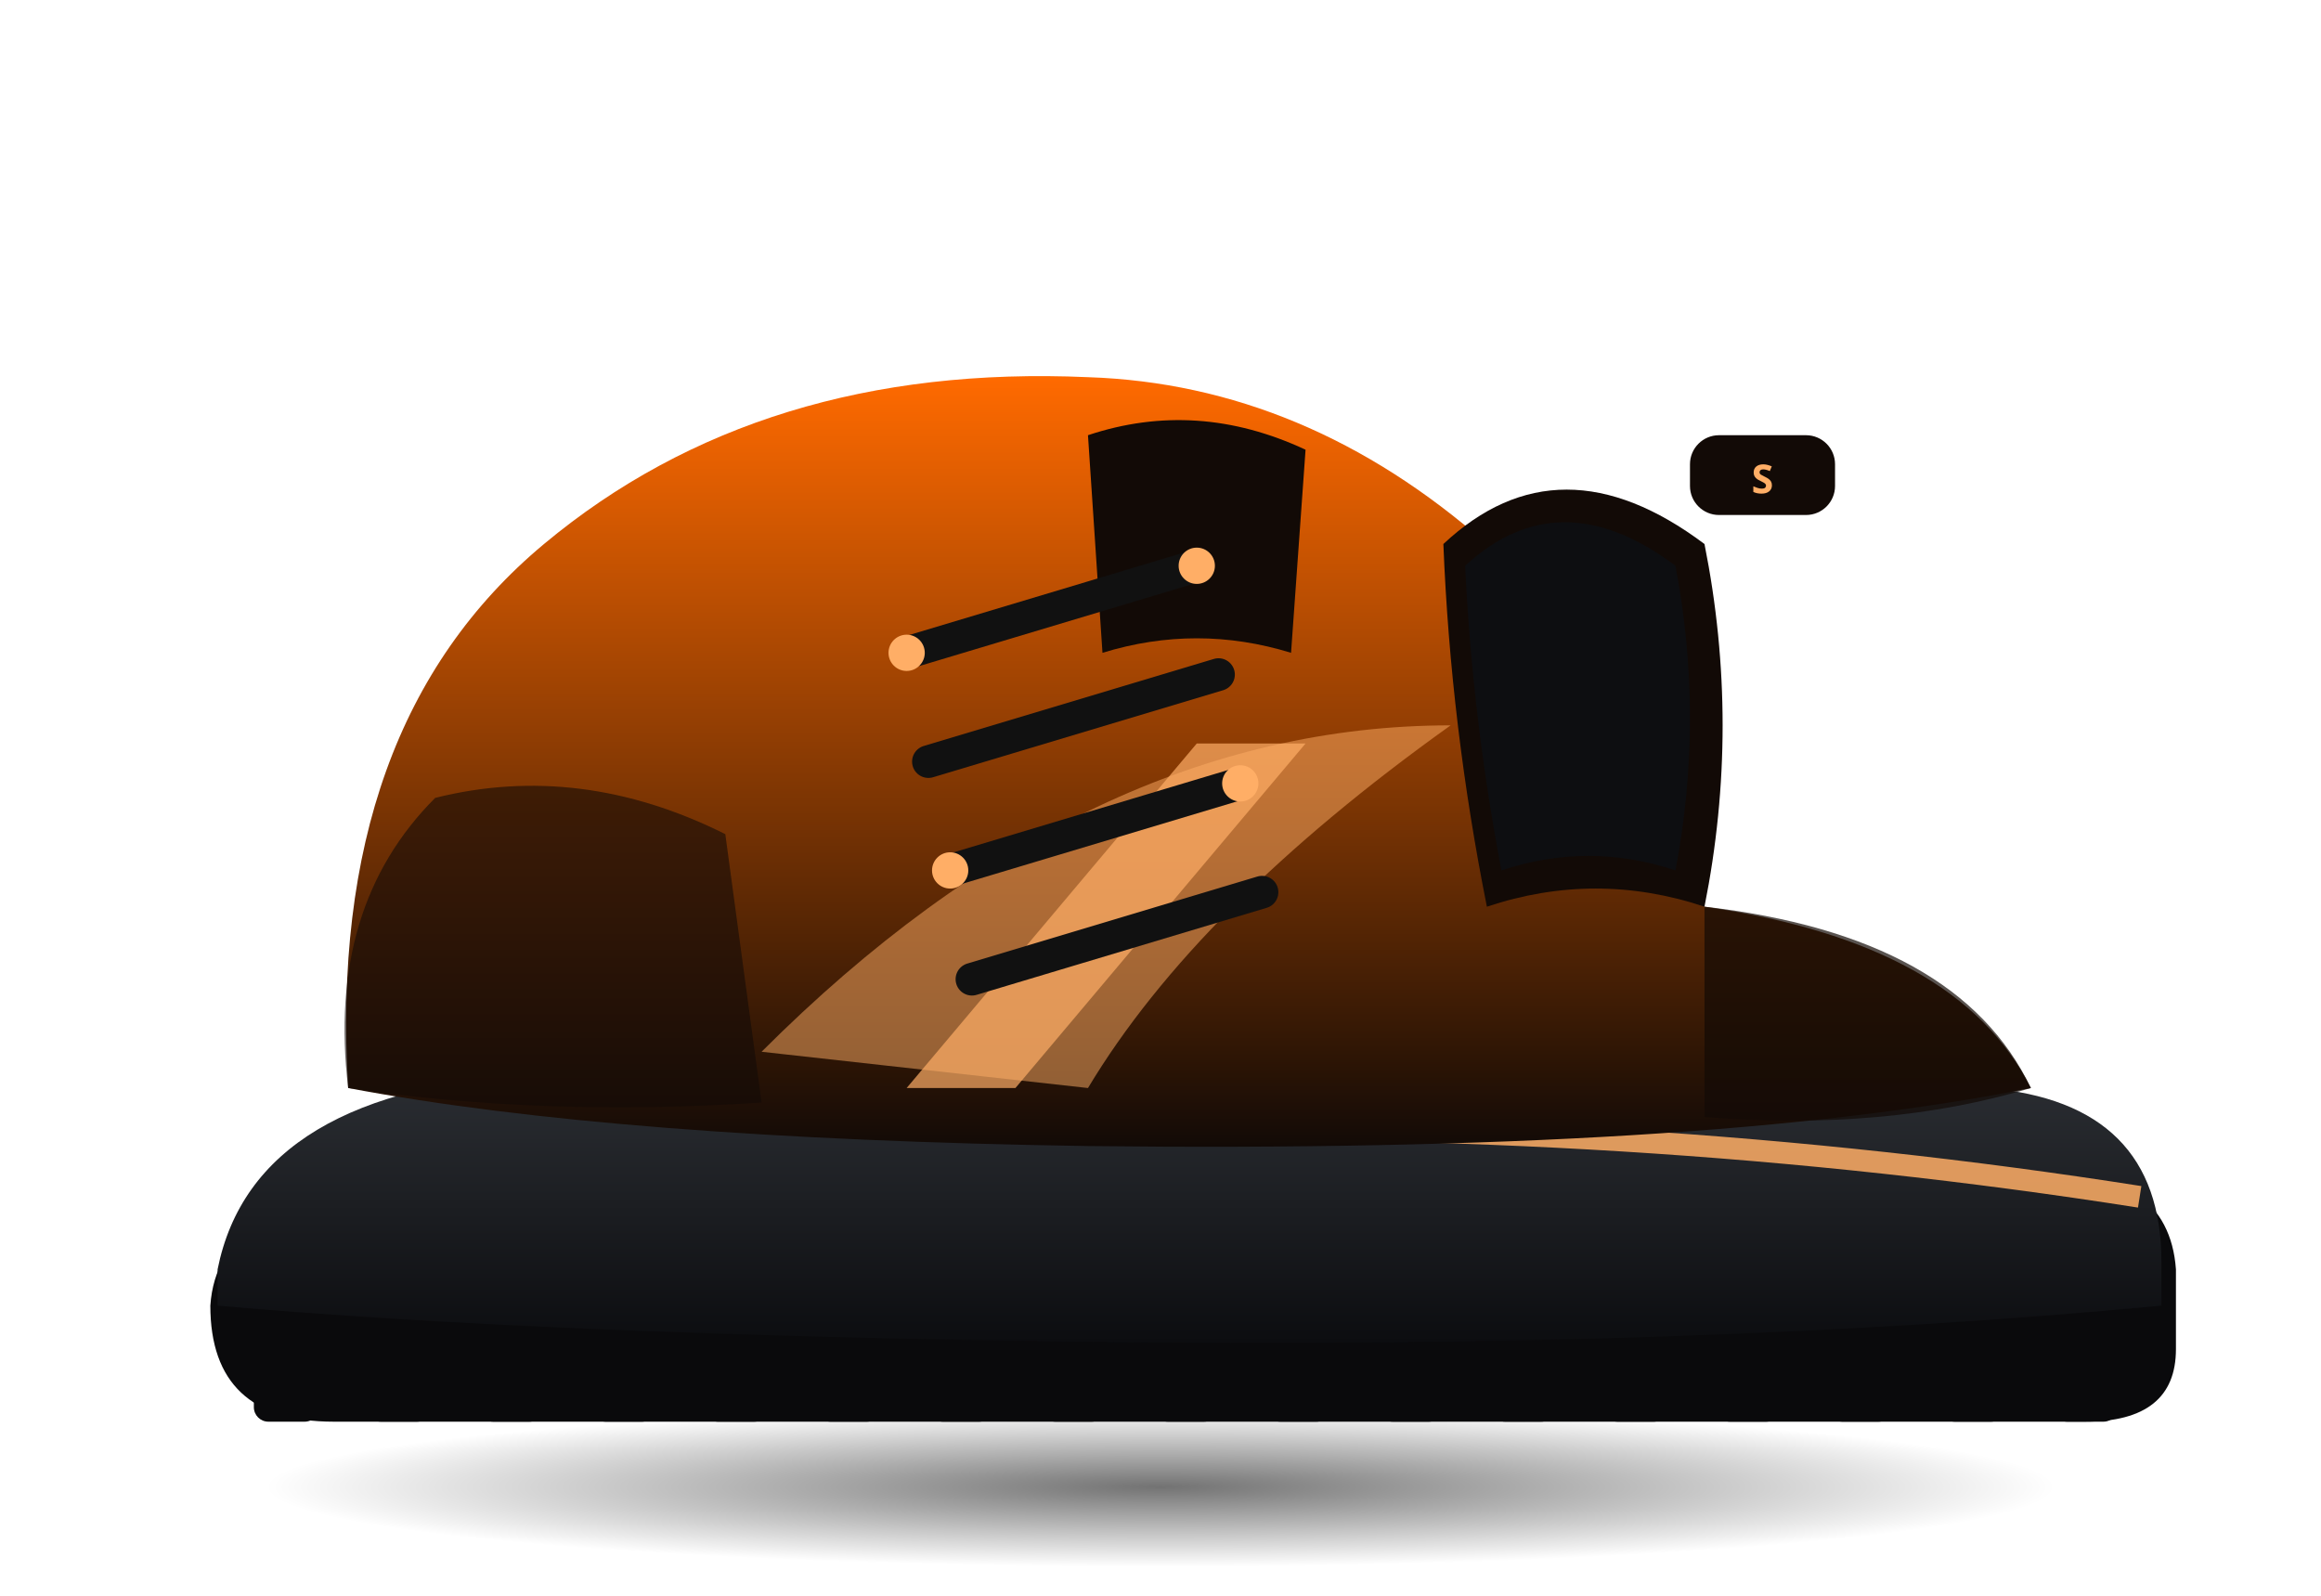
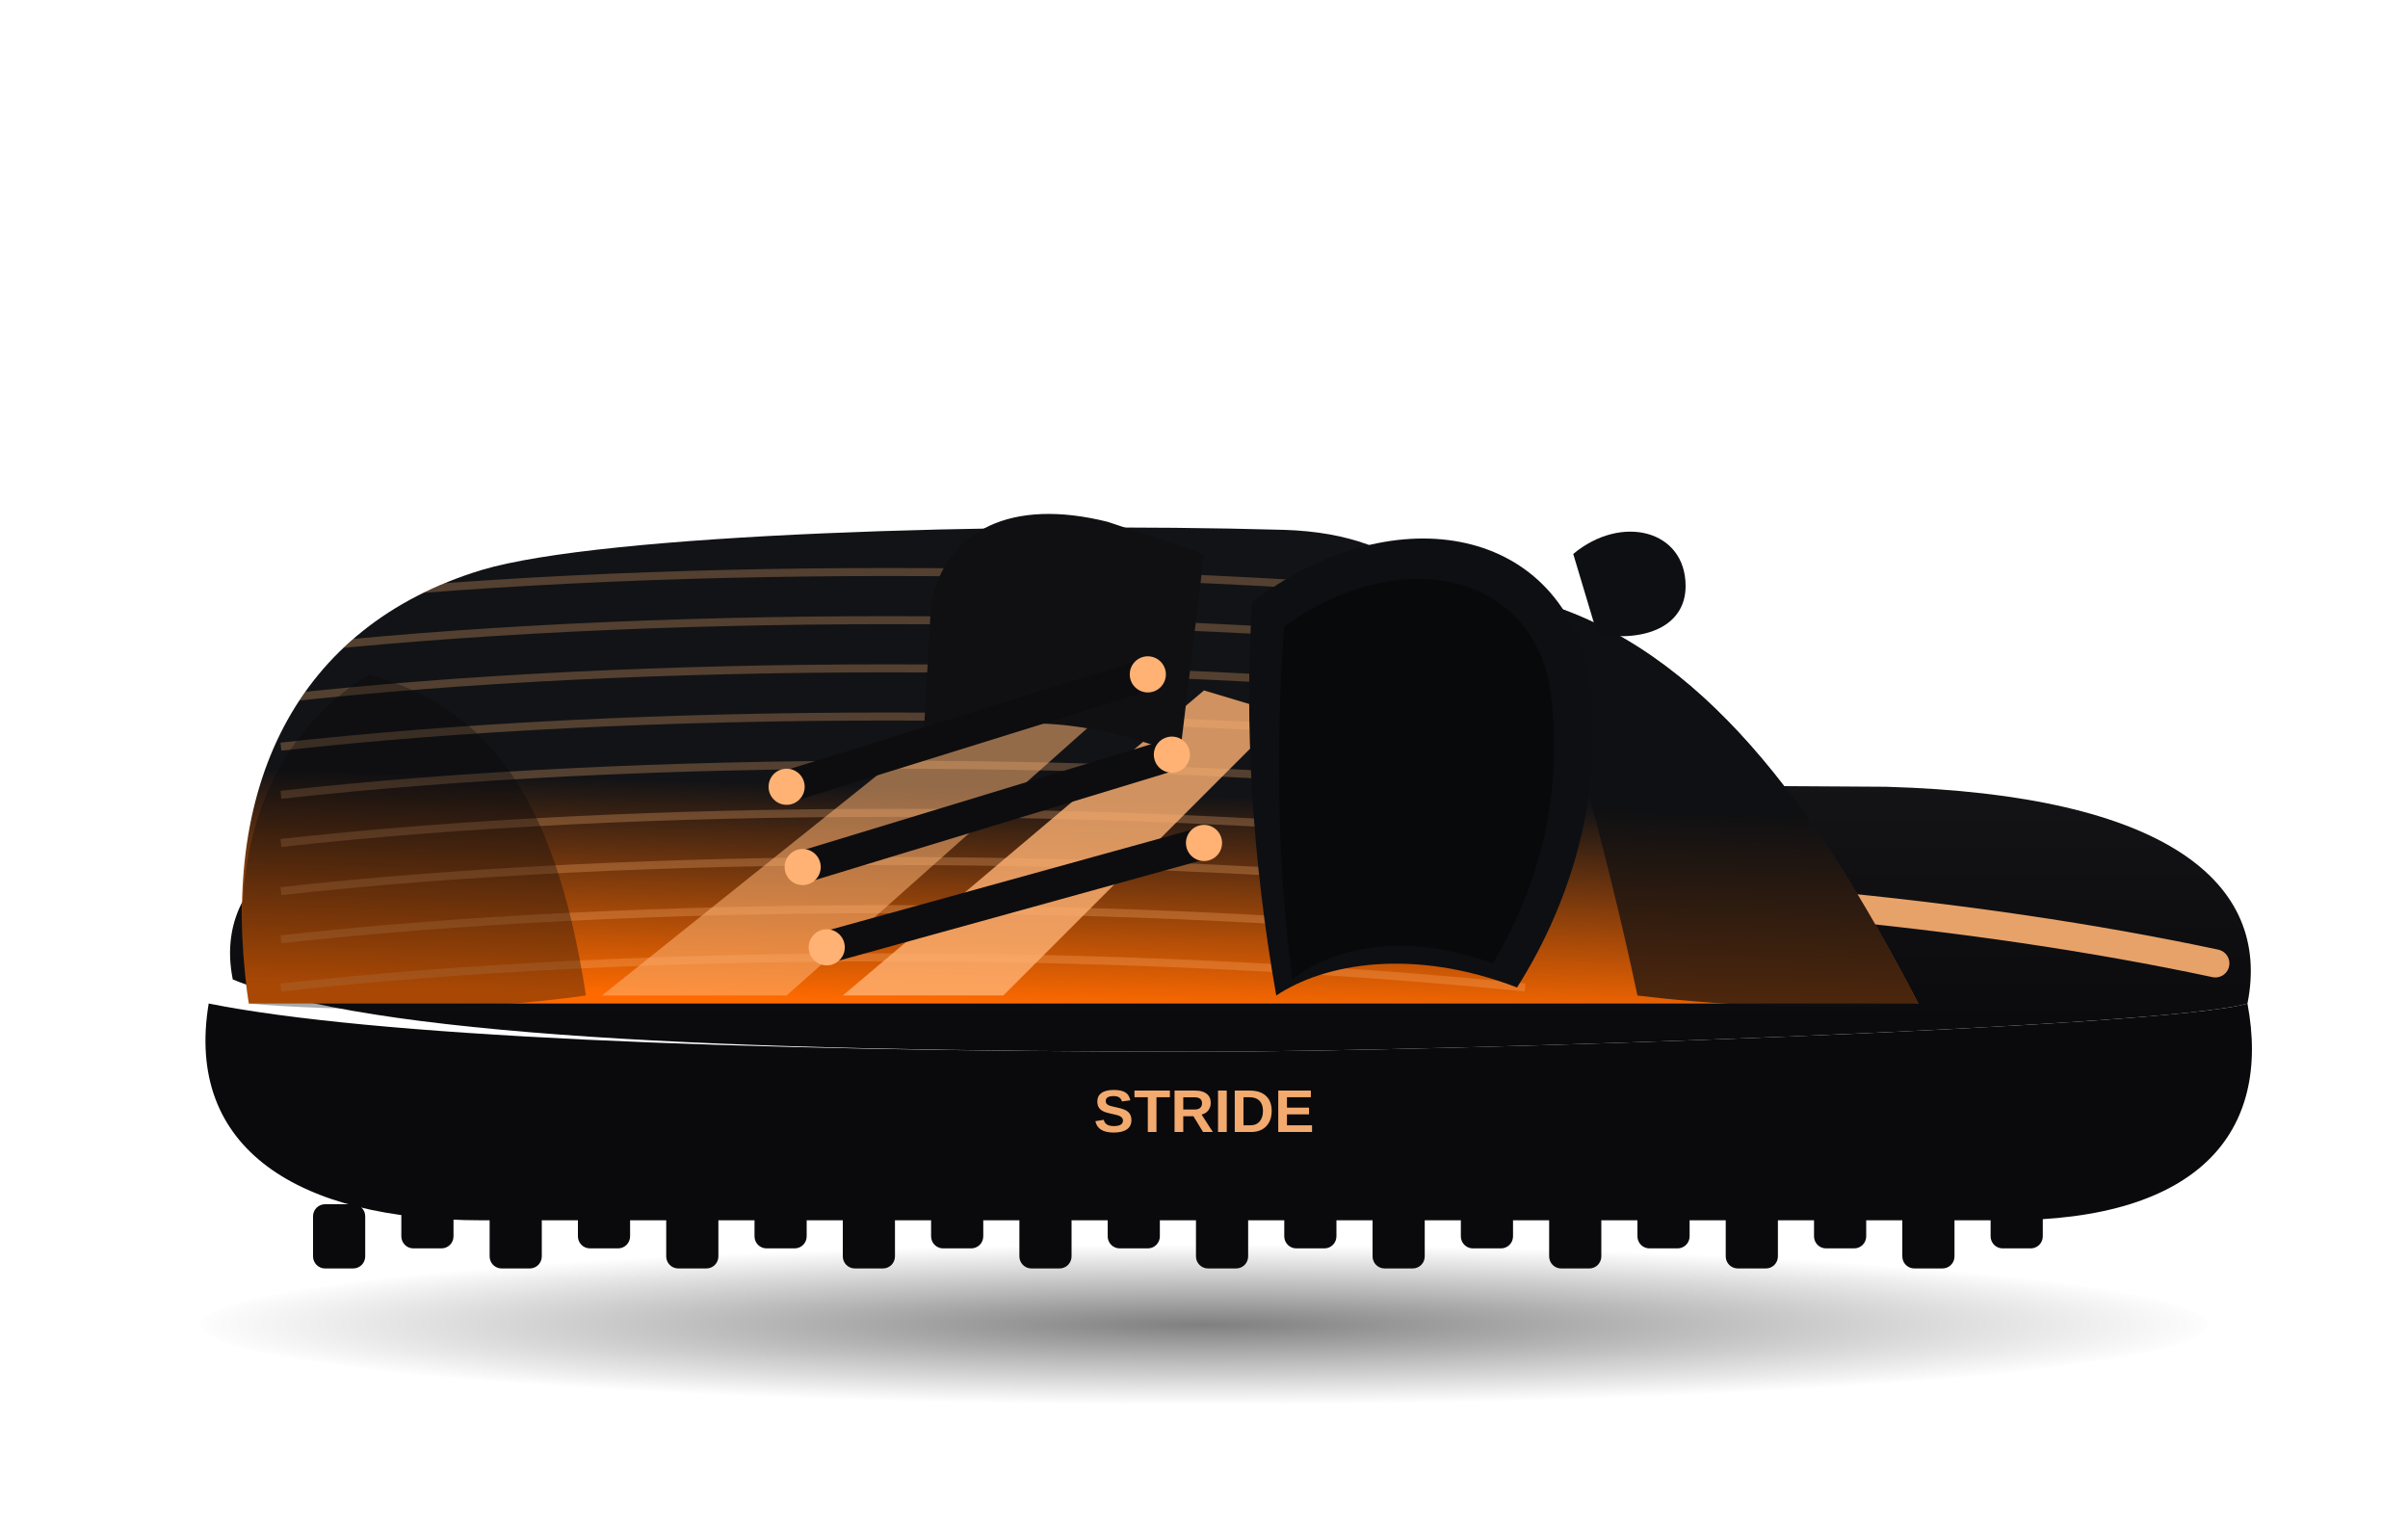
- <svg xmlns="http://www.w3.org/2000/svg" viewBox="0 0 640 440" role="img" aria-label="trail running shoe">
+ <svg xmlns="http://www.w3.org/2000/svg" viewBox="0 0 600 380" role="img" aria-label="trail running shoe">
  <defs>
-     <linearGradient id="up2" x1="0" y1="0" x2="0" y2="1">
-       <stop offset="0" stop-color="#ff6a00" />
-       <stop offset="1" stop-color="#120a06" />
+     <linearGradient id="up2" x1="0.5" y1="0" x2="0.4" y2="1">
+       <stop offset="0" stop-color="#121316" />
+       <stop offset="0.55" stop-color="#121316" />
+       <stop offset="1" stop-color="#ff6a00" />
    </linearGradient>
    <linearGradient id="mid2" x1="0" y1="0" x2="0" y2="1">
-       <stop offset="0" stop-color="#2b2e33" />
-       <stop offset="1" stop-color="#0c0d10" />
+       <stop offset="0" stop-color="#141416" />
+       <stop offset="1" stop-color="#0a0a0c" />
    </linearGradient>
    <radialGradient id="sh2" cx="0.5" cy="0.5" r="0.5">
-       <stop offset="0" stop-color="rgba(0,0,0,0.55)" />
+       <stop offset="0" stop-color="rgba(0,0,0,0.5)" />
      <stop offset="1" stop-color="rgba(0,0,0,0)" />
    </radialGradient>
+     <clipPath id="upclip2">
+       <path d="M62 250 C54 196 74 156 120 142 C150 133 250 130 320 132 C352 133 366 150 372 176 L384 150 C424 162 452 200 478 250 Z" />
+     </clipPath>
  </defs>
-   <ellipse cx="320" cy="410" rx="250" ry="22" fill="url(#sh2)" />
-   <path d="M58 360 Q60 330 110 326 L560 322 Q598 322 600 350 L600 372 Q600 392 575 392 L92 392 Q58 392 58 360 Z" fill="#0a0a0c" />
-   <rect x="70" y="372" width="18" height="20" rx="4" fill="#0a0a0c" />
-   <rect x="101" y="372" width="18" height="20" rx="4" fill="#0a0a0c" />
-   <rect x="132" y="372" width="18" height="20" rx="4" fill="#0a0a0c" />
-   <rect x="163" y="372" width="18" height="20" rx="4" fill="#0a0a0c" />
-   <rect x="194" y="372" width="18" height="20" rx="4" fill="#0a0a0c" />
-   <rect x="225" y="372" width="18" height="20" rx="4" fill="#0a0a0c" />
-   <rect x="256" y="372" width="18" height="20" rx="4" fill="#0a0a0c" />
-   <rect x="287" y="372" width="18" height="20" rx="4" fill="#0a0a0c" />
-   <rect x="318" y="372" width="18" height="20" rx="4" fill="#0a0a0c" />
-   <rect x="349" y="372" width="18" height="20" rx="4" fill="#0a0a0c" />
-   <rect x="380" y="372" width="18" height="20" rx="4" fill="#0a0a0c" />
-   <rect x="411" y="372" width="18" height="20" rx="4" fill="#0a0a0c" />
-   <rect x="442" y="372" width="18" height="20" rx="4" fill="#0a0a0c" />
-   <rect x="473" y="372" width="18" height="20" rx="4" fill="#0a0a0c" />
-   <rect x="504" y="372" width="18" height="20" rx="4" fill="#0a0a0c" />
-   <rect x="535" y="372" width="18" height="20" rx="4" fill="#0a0a0c" />
-   <rect x="566" y="372" width="18" height="20" rx="4" fill="#0a0a0c" />
-   <path d="M60 350 Q70 300 150 296 L548 300 Q596 304 596 348 L596 360 Q470 372 300 370 Q150 368 60 360 Z" fill="url(#mid2)" />
-   <path d="M300 312 Q450 308 590 330" stroke="#ffae66" stroke-width="6" fill="none" opacity="0.85" />
-   <path d="M96 300 Q90 200 150 150 Q210 100 300 104 Q360 106 410 150 L470 250 Q540 260 560 300 Q470 318 300 316 Q170 314 96 300 Z" fill="url(#up2)" />
-   <path d="M96 300 Q90 250 120 220 Q160 210 200 230 L210 304 Q150 308 96 300 Z" fill="#120a06" opacity="0.6" />
-   <path d="M470 250 Q540 258 560 300 Q520 312 470 308 Z" fill="#120a06" opacity="0.7" />
-   <path d="M210 290 Q300 200 400 200 Q330 250 300 300 Z" fill="#ffae66" opacity="0.5" />
-   <path d="M250 300 L330 205 L360 205 L280 300 Z" fill="#ffae66" opacity="0.7" />
-   <path d="M398 150 Q430 120 470 150 Q480 200 470 250 Q440 240 410 250 Q400 200 398 150 Z" fill="#120a06" />
-   <path d="M404 156 Q430 132 462 156 Q470 198 462 240 Q438 232 414 240 Q406 198 404 156 Z" fill="#0d0e11" />
-   <path d="M300 120 Q330 110 360 124 L356 180 Q330 172 304 180 Z" fill="#120a06" />
-   <g stroke="#111" stroke-width="9" stroke-linecap="round" fill="none">
-     <path d="M250 180 L330 156" />
-     <path d="M256 210 L336 186" />
-     <path d="M262 240 L342 216" />
-     <path d="M268 270 L348 246" />
+   <ellipse cx="300" cy="330" rx="250" ry="20" fill="url(#sh2)" />
+   <path d="M52 250 C46 286 74 304 120 304 L500 304 C548 304 566 282 560 250 C540 256 360 262 300 262 C180 262 92 258 52 250 Z" fill="#0a0a0c" />
+   <rect x="78" y="300" width="13" height="16" rx="3" fill="#0a0a0c" />
+   <rect x="100" y="300" width="13" height="11" rx="3" fill="#0a0a0c" />
+   <rect x="122" y="300" width="13" height="16" rx="3" fill="#0a0a0c" />
+   <rect x="144" y="300" width="13" height="11" rx="3" fill="#0a0a0c" />
+   <rect x="166" y="300" width="13" height="16" rx="3" fill="#0a0a0c" />
+   <rect x="188" y="300" width="13" height="11" rx="3" fill="#0a0a0c" />
+   <rect x="210" y="300" width="13" height="16" rx="3" fill="#0a0a0c" />
+   <rect x="232" y="300" width="13" height="11" rx="3" fill="#0a0a0c" />
+   <rect x="254" y="300" width="13" height="16" rx="3" fill="#0a0a0c" />
+   <rect x="276" y="300" width="13" height="11" rx="3" fill="#0a0a0c" />
+   <rect x="298" y="300" width="13" height="16" rx="3" fill="#0a0a0c" />
+   <rect x="320" y="300" width="13" height="11" rx="3" fill="#0a0a0c" />
+   <rect x="342" y="300" width="13" height="16" rx="3" fill="#0a0a0c" />
+   <rect x="364" y="300" width="13" height="11" rx="3" fill="#0a0a0c" />
+   <rect x="386" y="300" width="13" height="16" rx="3" fill="#0a0a0c" />
+   <rect x="408" y="300" width="13" height="11" rx="3" fill="#0a0a0c" />
+   <rect x="430" y="300" width="13" height="16" rx="3" fill="#0a0a0c" />
+   <rect x="452" y="300" width="13" height="11" rx="3" fill="#0a0a0c" />
+   <rect x="474" y="300" width="13" height="16" rx="3" fill="#0a0a0c" />
+   <rect x="496" y="300" width="13" height="11" rx="3" fill="#0a0a0c" />
+   <path d="M58 244 C52 214 86 196 150 194 L470 196 C540 198 566 220 560 250 C540 256 360 262 300 262 C180 262 92 258 58 244 Z" fill="url(#mid2)" />
+   <path d="M120 236 C260 214 430 214 552 240" stroke="#ffb273" stroke-width="7" fill="none" opacity="0.9" stroke-linecap="round" />
+   <path d="M62 250 C54 196 74 156 120 142 C150 133 250 130 320 132 C352 133 366 150 372 176 L384 150 C424 162 452 200 478 250 Z" fill="url(#up2)" />
+   <g clip-path="url(#upclip2)" opacity="0.28">
+     <path d="M70 150 C160 140 280 140 380 150" stroke="#ffb273" stroke-width="2" fill="none" />
+     <path d="M70 162 C160 152 280 152 380 162" stroke="#ffb273" stroke-width="2" fill="none" />
+     <path d="M70 174 C160 164 280 164 380 174" stroke="#ffb273" stroke-width="2" fill="none" />
+     <path d="M70 186 C160 176 280 176 380 186" stroke="#ffb273" stroke-width="2" fill="none" />
+     <path d="M70 198 C160 188 280 188 380 198" stroke="#ffb273" stroke-width="2" fill="none" />
+     <path d="M70 210 C160 200 280 200 380 210" stroke="#ffb273" stroke-width="2" fill="none" />
+     <path d="M70 222 C160 212 280 212 380 222" stroke="#ffb273" stroke-width="2" fill="none" />
+     <path d="M70 234 C160 224 280 224 380 234" stroke="#ffb273" stroke-width="2" fill="none" />
+     <path d="M70 246 C160 236 280 236 380 246" stroke="#ffb273" stroke-width="2" fill="none" />
  </g>
-   <g fill="#ffae66">
-     <circle cx="250" cy="180" r="5" />
-     <circle cx="330" cy="156" r="5" />
-     <circle cx="262" cy="240" r="5" />
-     <circle cx="342" cy="216" r="5" />
+   <path d="M62 250 C56 214 66 184 92 168 C120 176 138 196 146 248 C118 252 84 252 62 250 Z" fill="#0a0a0c" opacity="0.35" />
+   <path d="M384 150 C424 162 452 200 478 250 C452 252 424 250 408 248 C400 210 390 178 384 150 Z" fill="#0d0e11" opacity="0.7" />
+   <path d="M150 248 L250 168 L286 168 L196 248 Z" fill="#ffb273" opacity="0.55" />
+   <path d="M210 248 L300 172 L320 178 L250 248 Z" fill="#ffb273" opacity="0.8" />
+   <path d="M312 150 C346 124 388 130 396 168 C400 196 392 224 378 246 C352 236 330 240 318 248 C312 214 310 180 312 150 Z" fill="#0e0f12" />
+   <path d="M320 156 C348 136 380 142 386 170 C390 196 384 220 372 240 C350 232 332 236 322 244 C318 214 318 182 320 156 Z" fill="#08090b" />
+   <path d="M232 150 C236 132 252 124 276 130 L300 138 L294 188 C268 178 248 178 230 186 Z" fill="#101012" />
+   <g stroke="#0d0d0f" stroke-width="8" stroke-linecap="round" fill="none">
+     <path d="M196 196 L286 168" />
+     <path d="M200 216 L292 188" />
+     <path d="M206 236 L300 210" />
  </g>
-   <rect x="466" y="120" width="40" height="22" rx="8" fill="#120a06" />
-   <text x="486" y="136" font-family="Archivo, sans-serif" font-size="11" font-weight="800" fill="#ffae66" text-anchor="middle">S</text>
+   <g fill="#ffb273">
+     <circle cx="196" cy="196" r="4.5" />
+     <circle cx="286" cy="168" r="4.5" />
+     <circle cx="200" cy="216" r="4.5" />
+     <circle cx="292" cy="188" r="4.5" />
+     <circle cx="206" cy="236" r="4.5" />
+     <circle cx="300" cy="210" r="4.5" />
+   </g>
+   <path d="M392 138 C404 128 420 132 420 146 C420 156 410 160 398 158 Z" fill="#0e0f12" />
+   <text x="300" y="282" font-family="Archivo, Arial, sans-serif" font-size="15" font-weight="800" fill="#ffb273" text-anchor="middle" opacity="0.95">STRIDE</text>
</svg>
